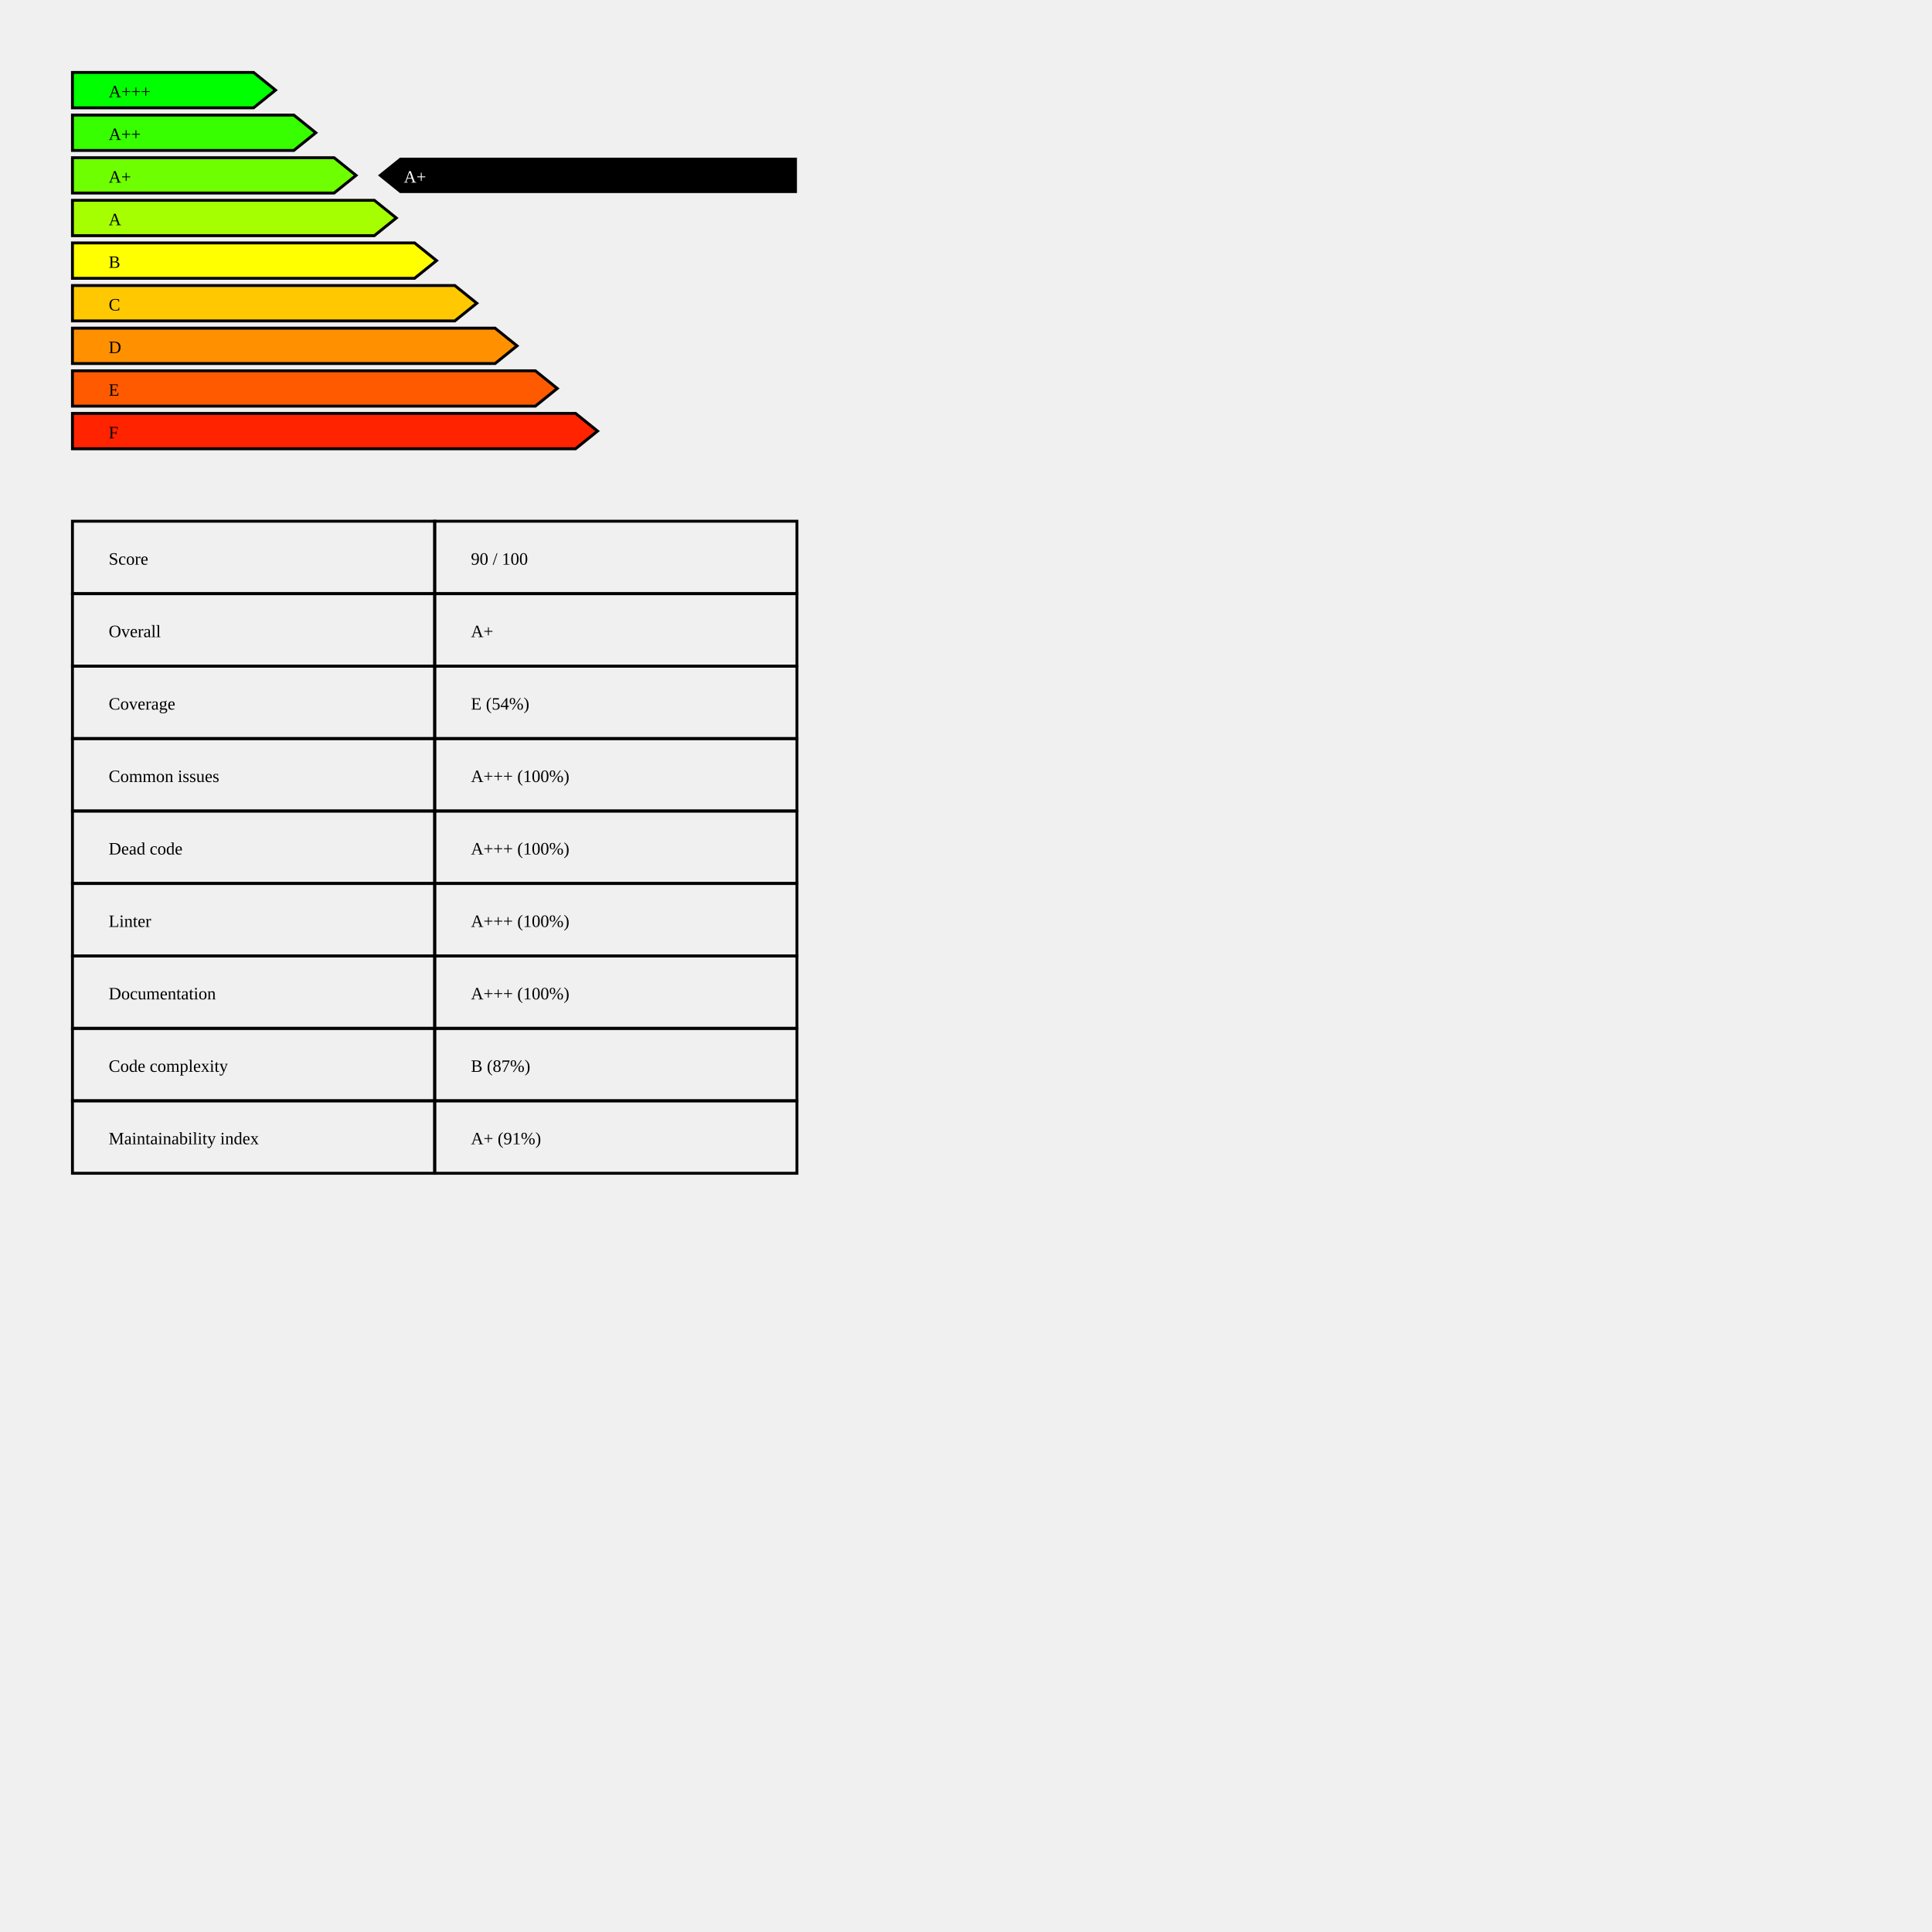
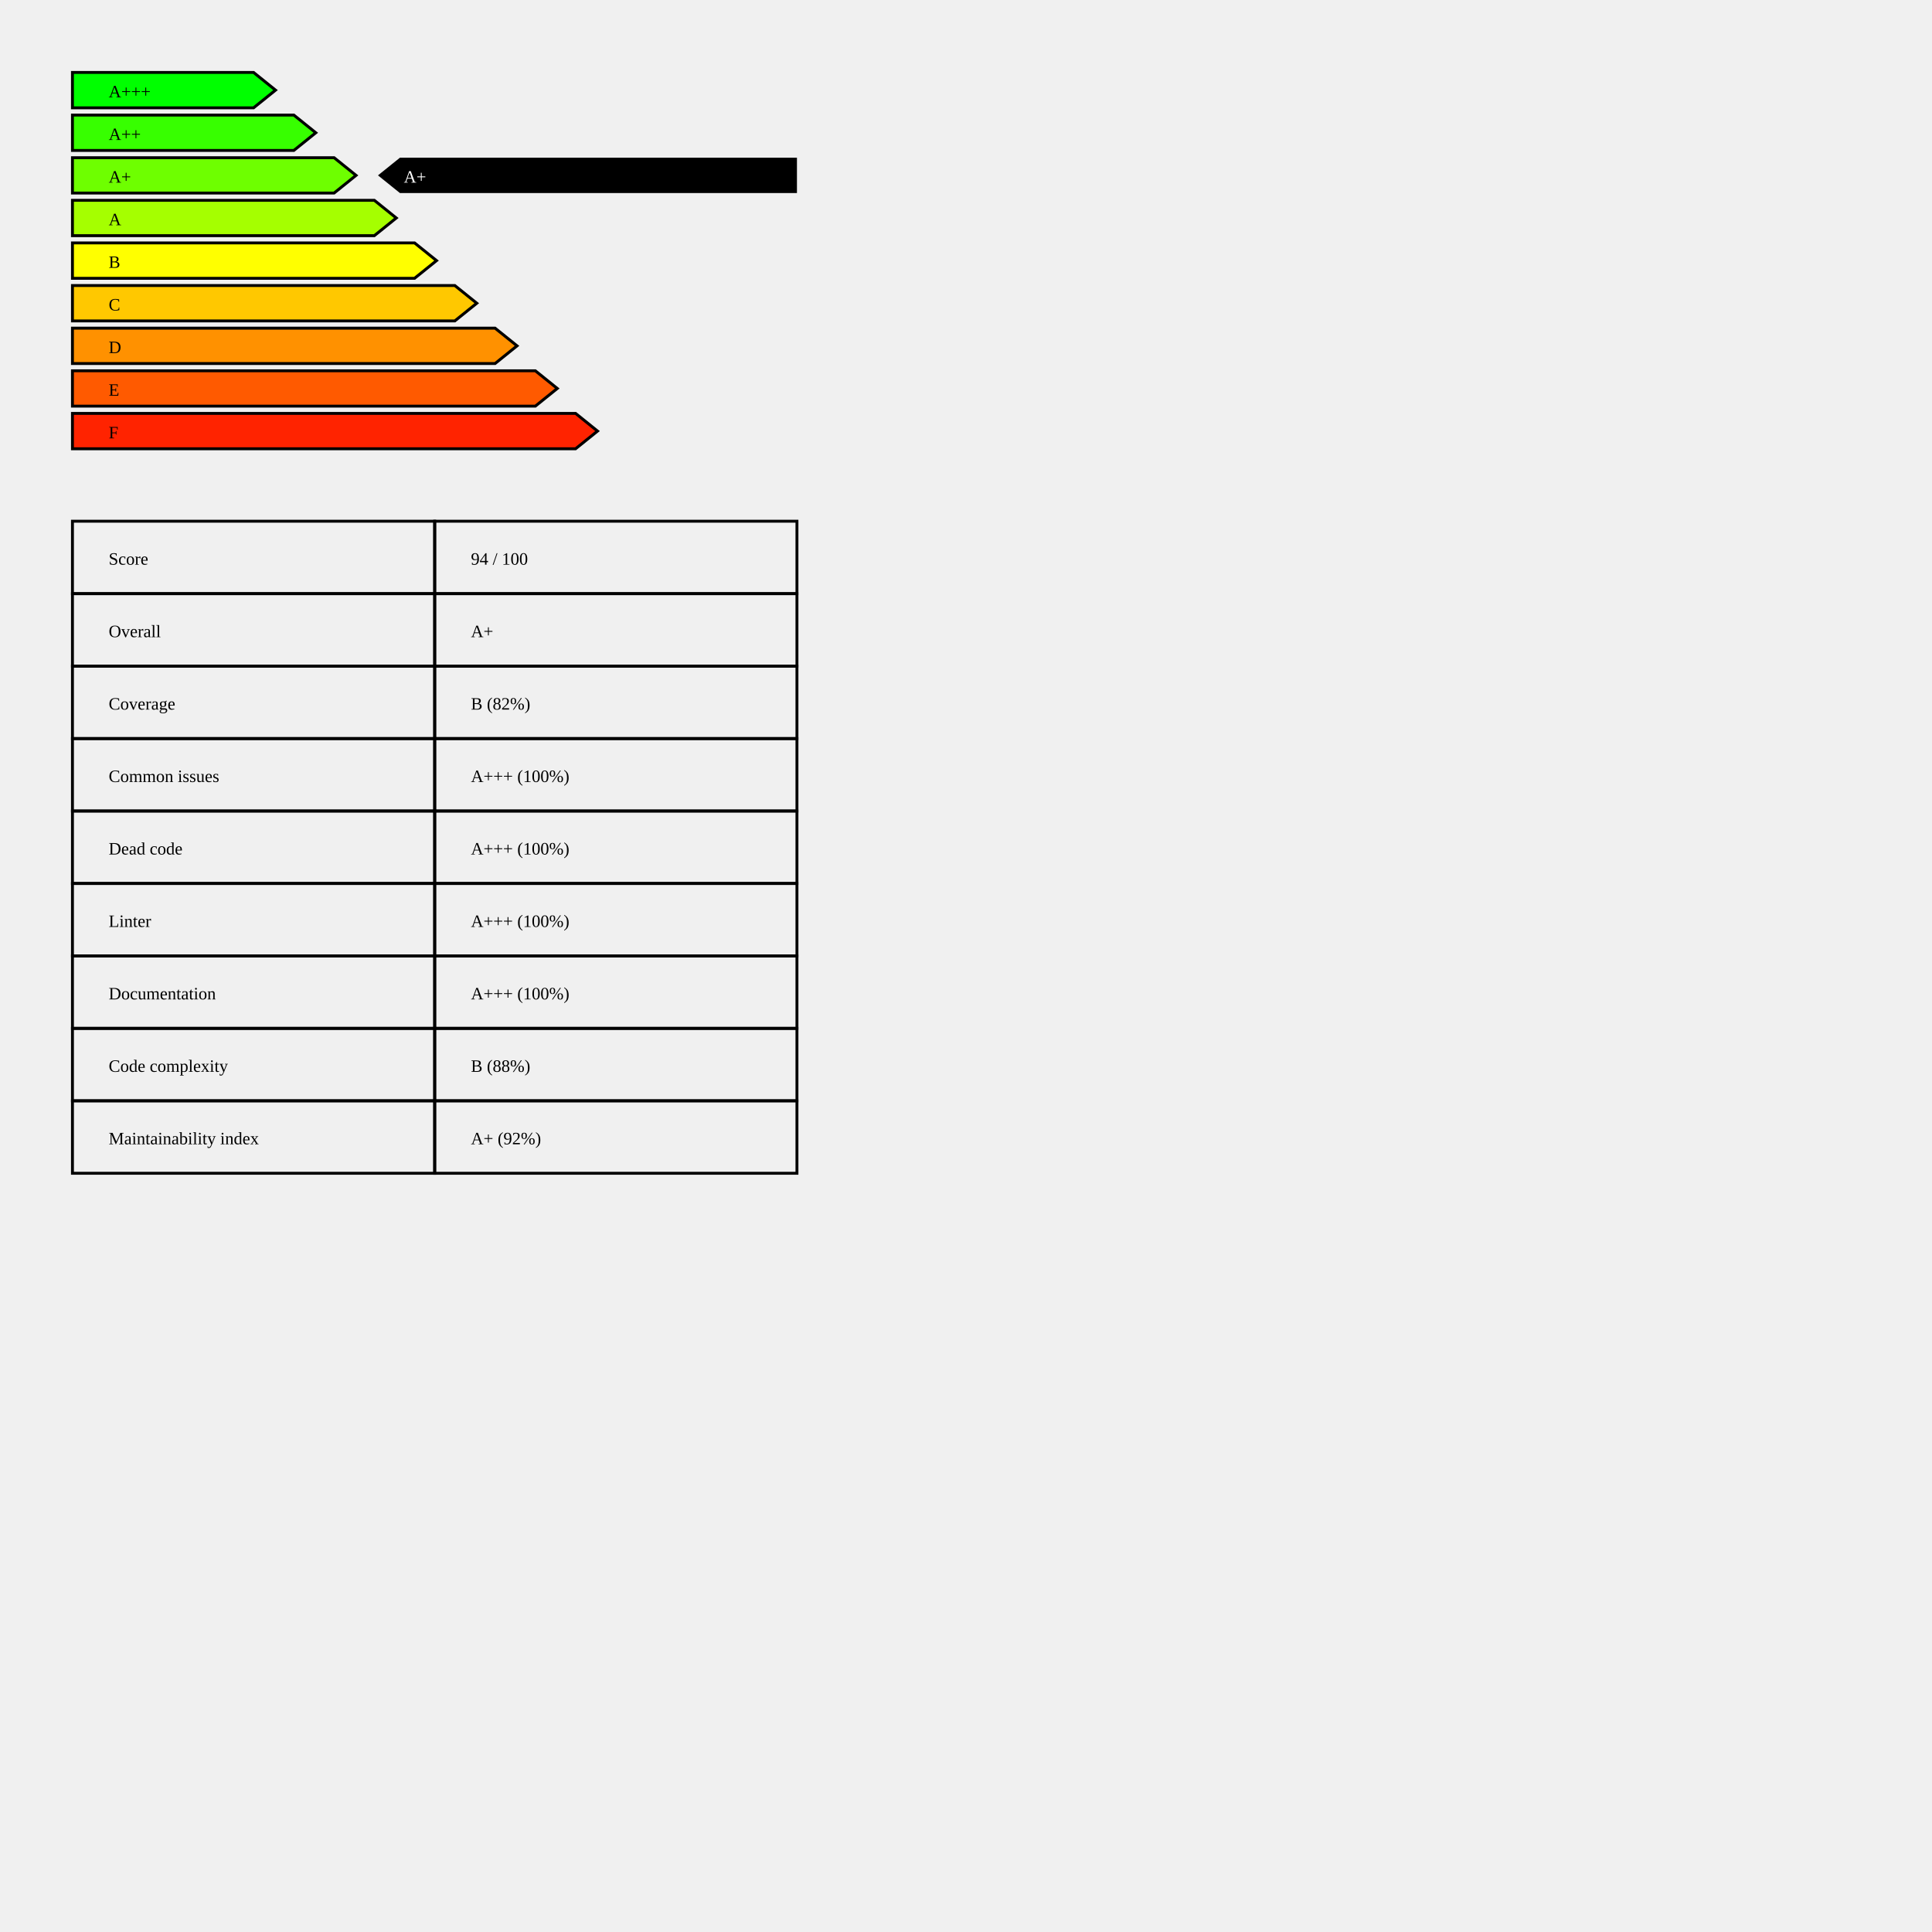
<svg xmlns="http://www.w3.org/2000/svg" baseProfile="full" height="1000pt" version="1.1" width="1000pt">
  <defs />
  <polygon points="50,50.0 175.0,50.0 190.152,62.206 175.0,74.412 50,74.412 50,50.0" style="fill:rgb(0 255 0);stroke:black;stroke-width:2;" />
  <text x="75.0" y="67.206">A+++</text>
  <polygon points="50,79.412 202.778,79.412 217.929,91.618 202.778,103.824 50,103.824 50,79.412" style="fill:rgb(55 255 0);stroke:black;stroke-width:2;" />
  <text x="75.0" y="96.618">A++</text>
  <polygon points="50,108.824 230.556,108.824 245.707,121.029 230.556,133.235 50,133.235 50,108.824" style="fill:rgb(110 255 0);stroke:black;stroke-width:2;" />
  <text x="75.0" y="126.029">A+</text>
  <polygon points="50,138.235 258.333,138.235 273.485,150.441 258.333,162.647 50,162.647 50,138.235" style="fill:rgb(165 255 0);stroke:black;stroke-width:2;" />
  <text x="75.0" y="155.441">A</text>
  <polygon points="50,167.647 286.111,167.647 301.263,179.853 286.111,192.059 50,192.059 50,167.647" style="fill:rgb(255 255 0);stroke:black;stroke-width:2;" />
  <text x="75.0" y="184.853">B</text>
  <polygon points="50,197.059 313.889,197.059 329.04,209.265 313.889,221.471 50,221.471 50,197.059" style="fill:rgb(255 200 0);stroke:black;stroke-width:2;" />
  <text x="75.0" y="214.265">C</text>
  <polygon points="50,226.471 341.667,226.471 356.818,238.676 341.667,250.882 50,250.882 50,226.471" style="fill:rgb(255 145 0);stroke:black;stroke-width:2;" />
  <text x="75.0" y="243.676">D</text>
  <polygon points="50,255.882 369.444,255.882 384.596,268.088 369.444,280.294 50,280.294 50,255.882" style="fill:rgb(255 90 0);stroke:black;stroke-width:2;" />
  <text x="75.0" y="273.088">E</text>
  <polygon points="50,285.294 397.222,285.294 412.374,297.5 397.222,309.706 50,309.706 50,285.294" style="fill:rgb(255 35 0);stroke:black;stroke-width:2;" />
  <text x="75.0" y="302.5">F</text>
  <polygon points="276.01,108.824 260.859,121.029 276.01,133.235 550,133.235 550,108.824" style="fill:black;" />
  <text fill="white" x="278.687" y="126.029">A+</text>
  <text x="75.0" y="389.706">Score</text>
-   <text x="325.0" y="389.706">90 / 100</text>
+   <text x="325.0" y="389.706">94 / 100</text>
  <polygon points="50,359.706 300,359.706 300,409.706 50,409.706 50,359.706" style="fill:none; stroke:black;stroke-width:2;" />
  <polygon points="300,359.706 550,359.706 550,409.706 300,409.706 300,359.706" style="fill:none; stroke:black;stroke-width:2;" />
  <text x="75.0" y="439.706">Overall</text>
  <text x="325.0" y="439.706">A+</text>
  <polygon points="50,409.706 300,409.706 300,459.706 50,459.706 50,409.706" style="fill:none; stroke:black;stroke-width:2;" />
  <polygon points="300,409.706 550,409.706 550,459.706 300,459.706 300,409.706" style="fill:none; stroke:black;stroke-width:2;" />
  <text x="75.0" y="489.706">Coverage</text>
-   <text x="325.0" y="489.706">E  (54%)</text>
+   <text x="325.0" y="489.706">B  (82%)</text>
  <polygon points="50,459.706 300,459.706 300,509.706 50,509.706 50,459.706" style="fill:none; stroke:black;stroke-width:2;" />
  <polygon points="300,459.706 550,459.706 550,509.706 300,509.706 300,459.706" style="fill:none; stroke:black;stroke-width:2;" />
  <text x="75.0" y="539.706">Common issues</text>
  <text x="325.0" y="539.706">A+++  (100%)</text>
  <polygon points="50,509.706 300,509.706 300,559.706 50,559.706 50,509.706" style="fill:none; stroke:black;stroke-width:2;" />
  <polygon points="300,509.706 550,509.706 550,559.706 300,559.706 300,509.706" style="fill:none; stroke:black;stroke-width:2;" />
  <text x="75.0" y="589.706">Dead code</text>
  <text x="325.0" y="589.706">A+++  (100%)</text>
  <polygon points="50,559.706 300,559.706 300,609.706 50,609.706 50,559.706" style="fill:none; stroke:black;stroke-width:2;" />
  <polygon points="300,559.706 550,559.706 550,609.706 300,609.706 300,559.706" style="fill:none; stroke:black;stroke-width:2;" />
  <text x="75.0" y="639.706">Linter</text>
  <text x="325.0" y="639.706">A+++  (100%)</text>
  <polygon points="50,609.706 300,609.706 300,659.706 50,659.706 50,609.706" style="fill:none; stroke:black;stroke-width:2;" />
  <polygon points="300,609.706 550,609.706 550,659.706 300,659.706 300,609.706" style="fill:none; stroke:black;stroke-width:2;" />
  <text x="75.0" y="689.706">Documentation</text>
  <text x="325.0" y="689.706">A+++  (100%)</text>
  <polygon points="50,659.706 300,659.706 300,709.706 50,709.706 50,659.706" style="fill:none; stroke:black;stroke-width:2;" />
  <polygon points="300,659.706 550,659.706 550,709.706 300,709.706 300,659.706" style="fill:none; stroke:black;stroke-width:2;" />
  <text x="75.0" y="739.706">Code complexity</text>
-   <text x="325.0" y="739.706">B  (87%)</text>
+   <text x="325.0" y="739.706">B  (88%)</text>
  <polygon points="50,709.706 300,709.706 300,759.706 50,759.706 50,709.706" style="fill:none; stroke:black;stroke-width:2;" />
  <polygon points="300,709.706 550,709.706 550,759.706 300,759.706 300,709.706" style="fill:none; stroke:black;stroke-width:2;" />
  <text x="75.0" y="789.706">Maintainability index</text>
-   <text x="325.0" y="789.706">A+  (91%)</text>
+   <text x="325.0" y="789.706">A+  (92%)</text>
  <polygon points="50,759.706 300,759.706 300,809.706 50,809.706 50,759.706" style="fill:none; stroke:black;stroke-width:2;" />
  <polygon points="300,759.706 550,759.706 550,809.706 300,809.706 300,759.706" style="fill:none; stroke:black;stroke-width:2;" />
</svg>
